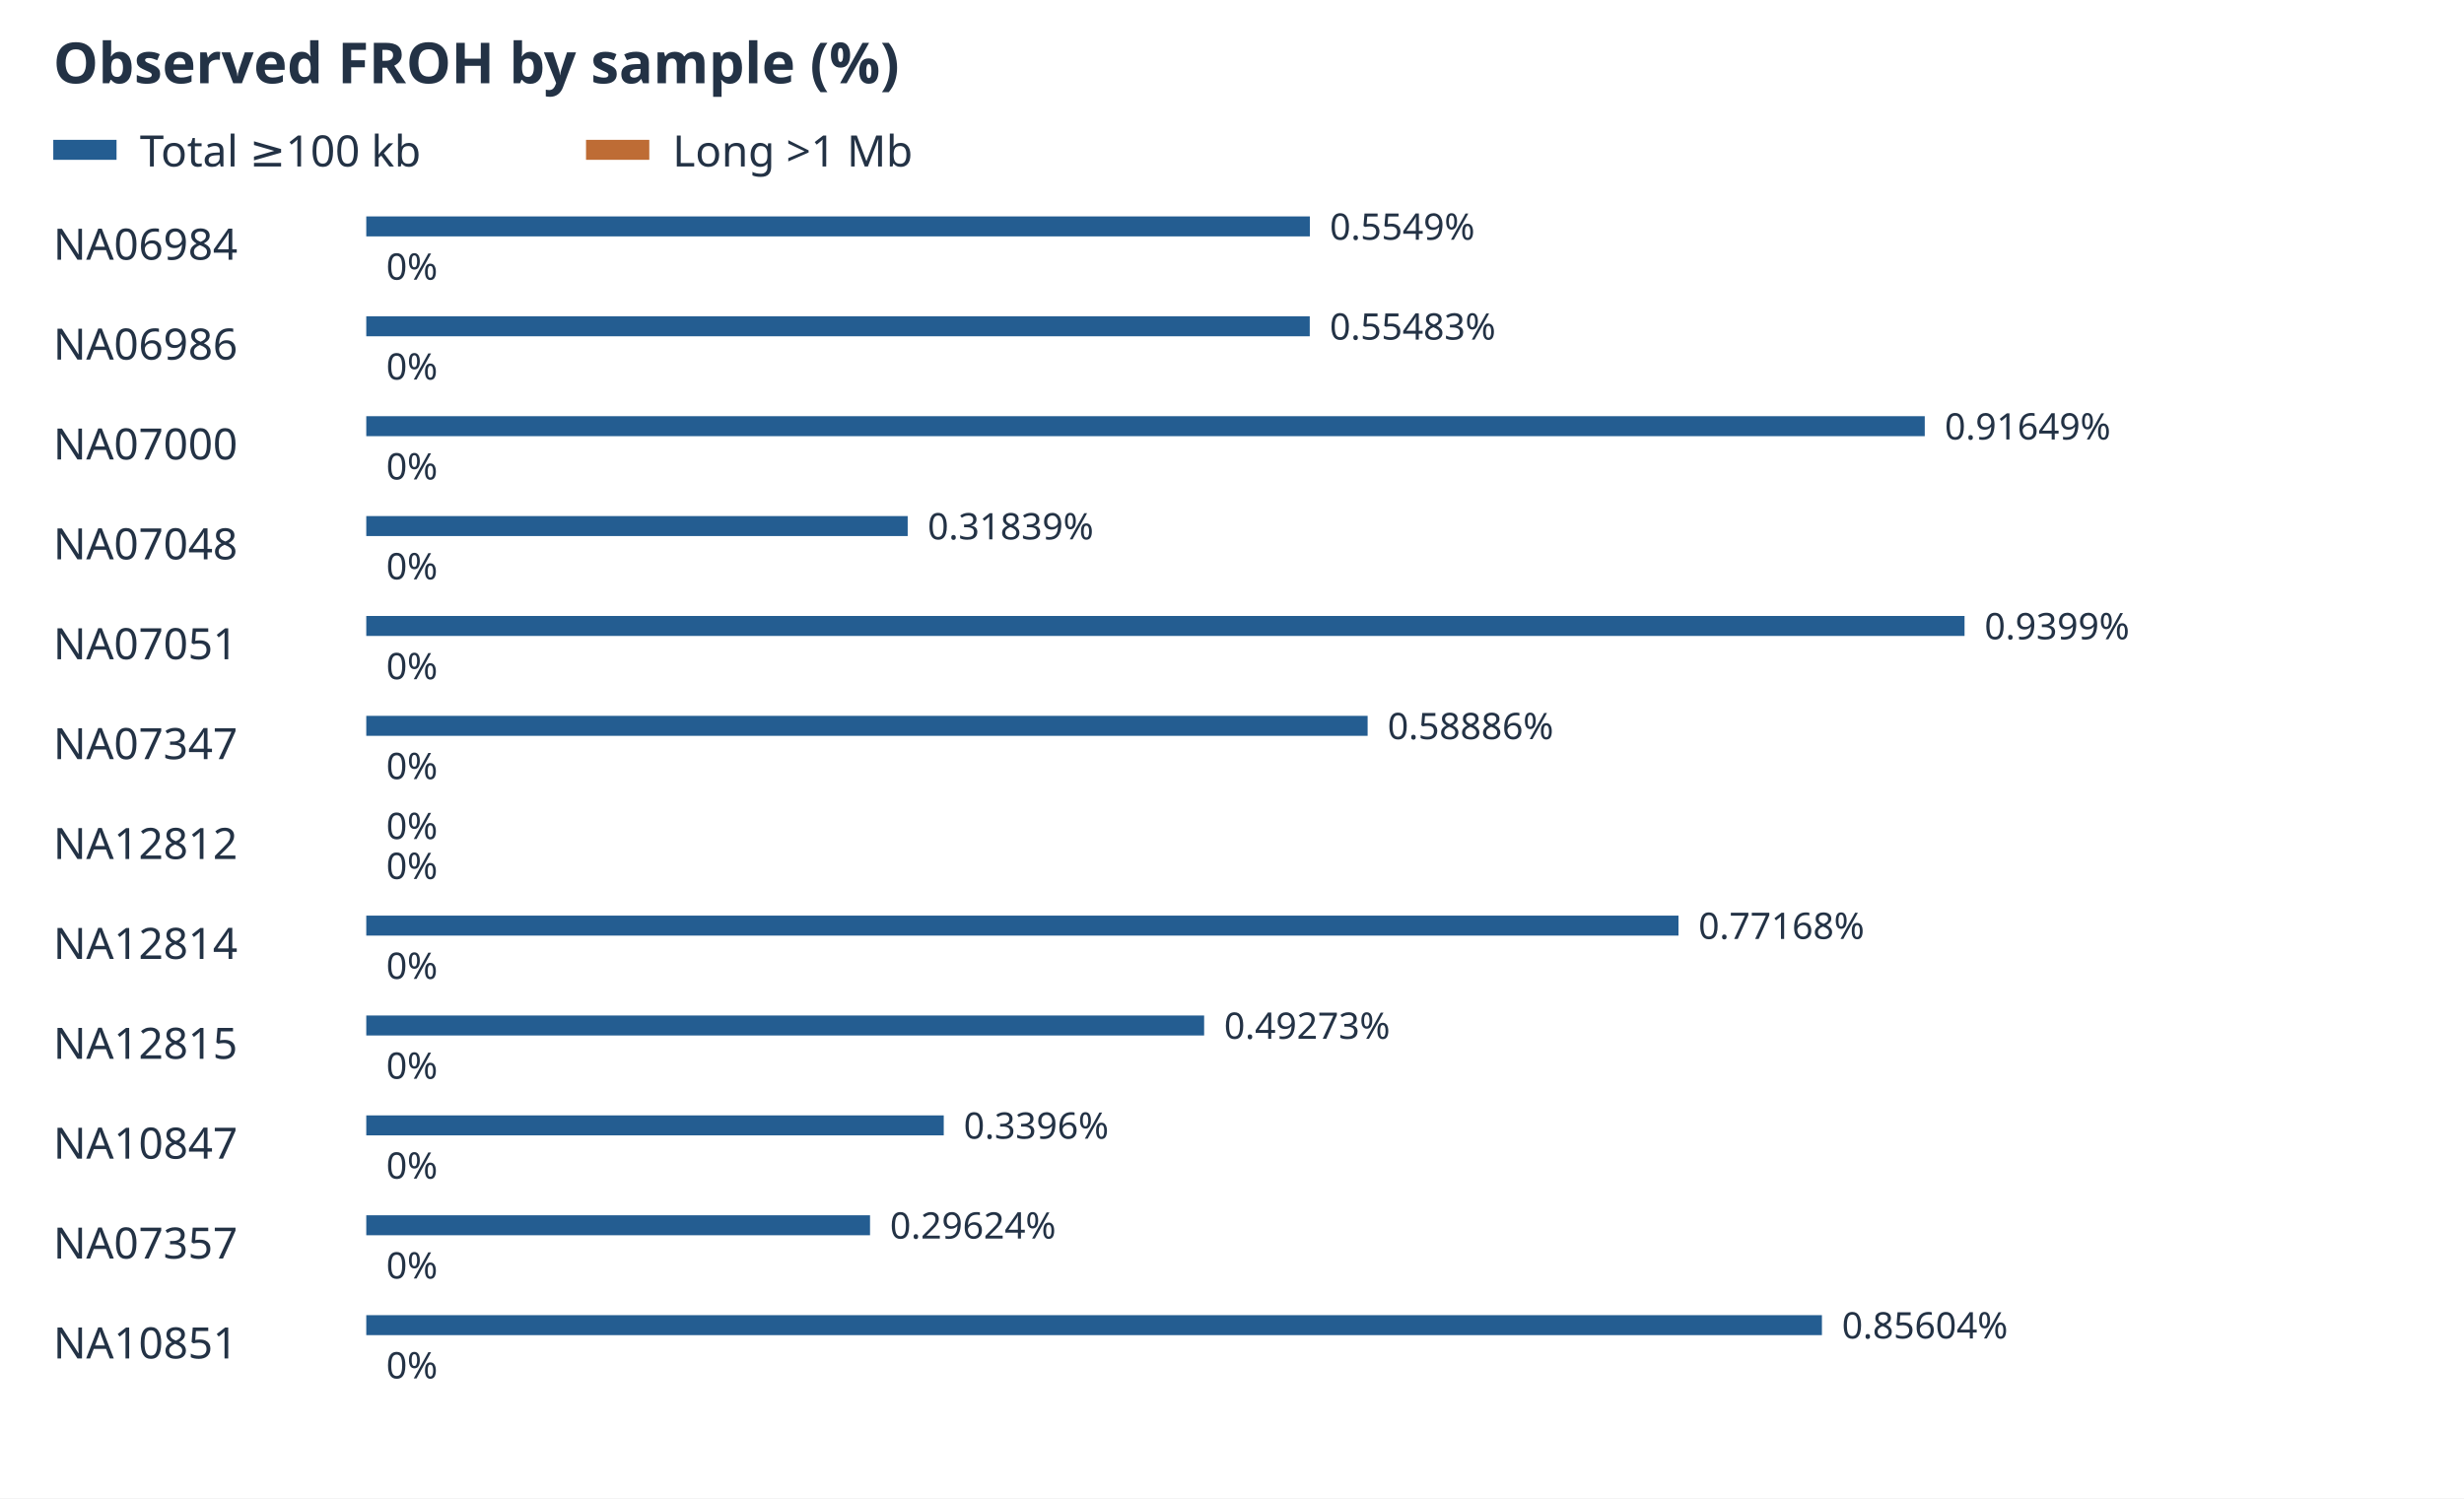
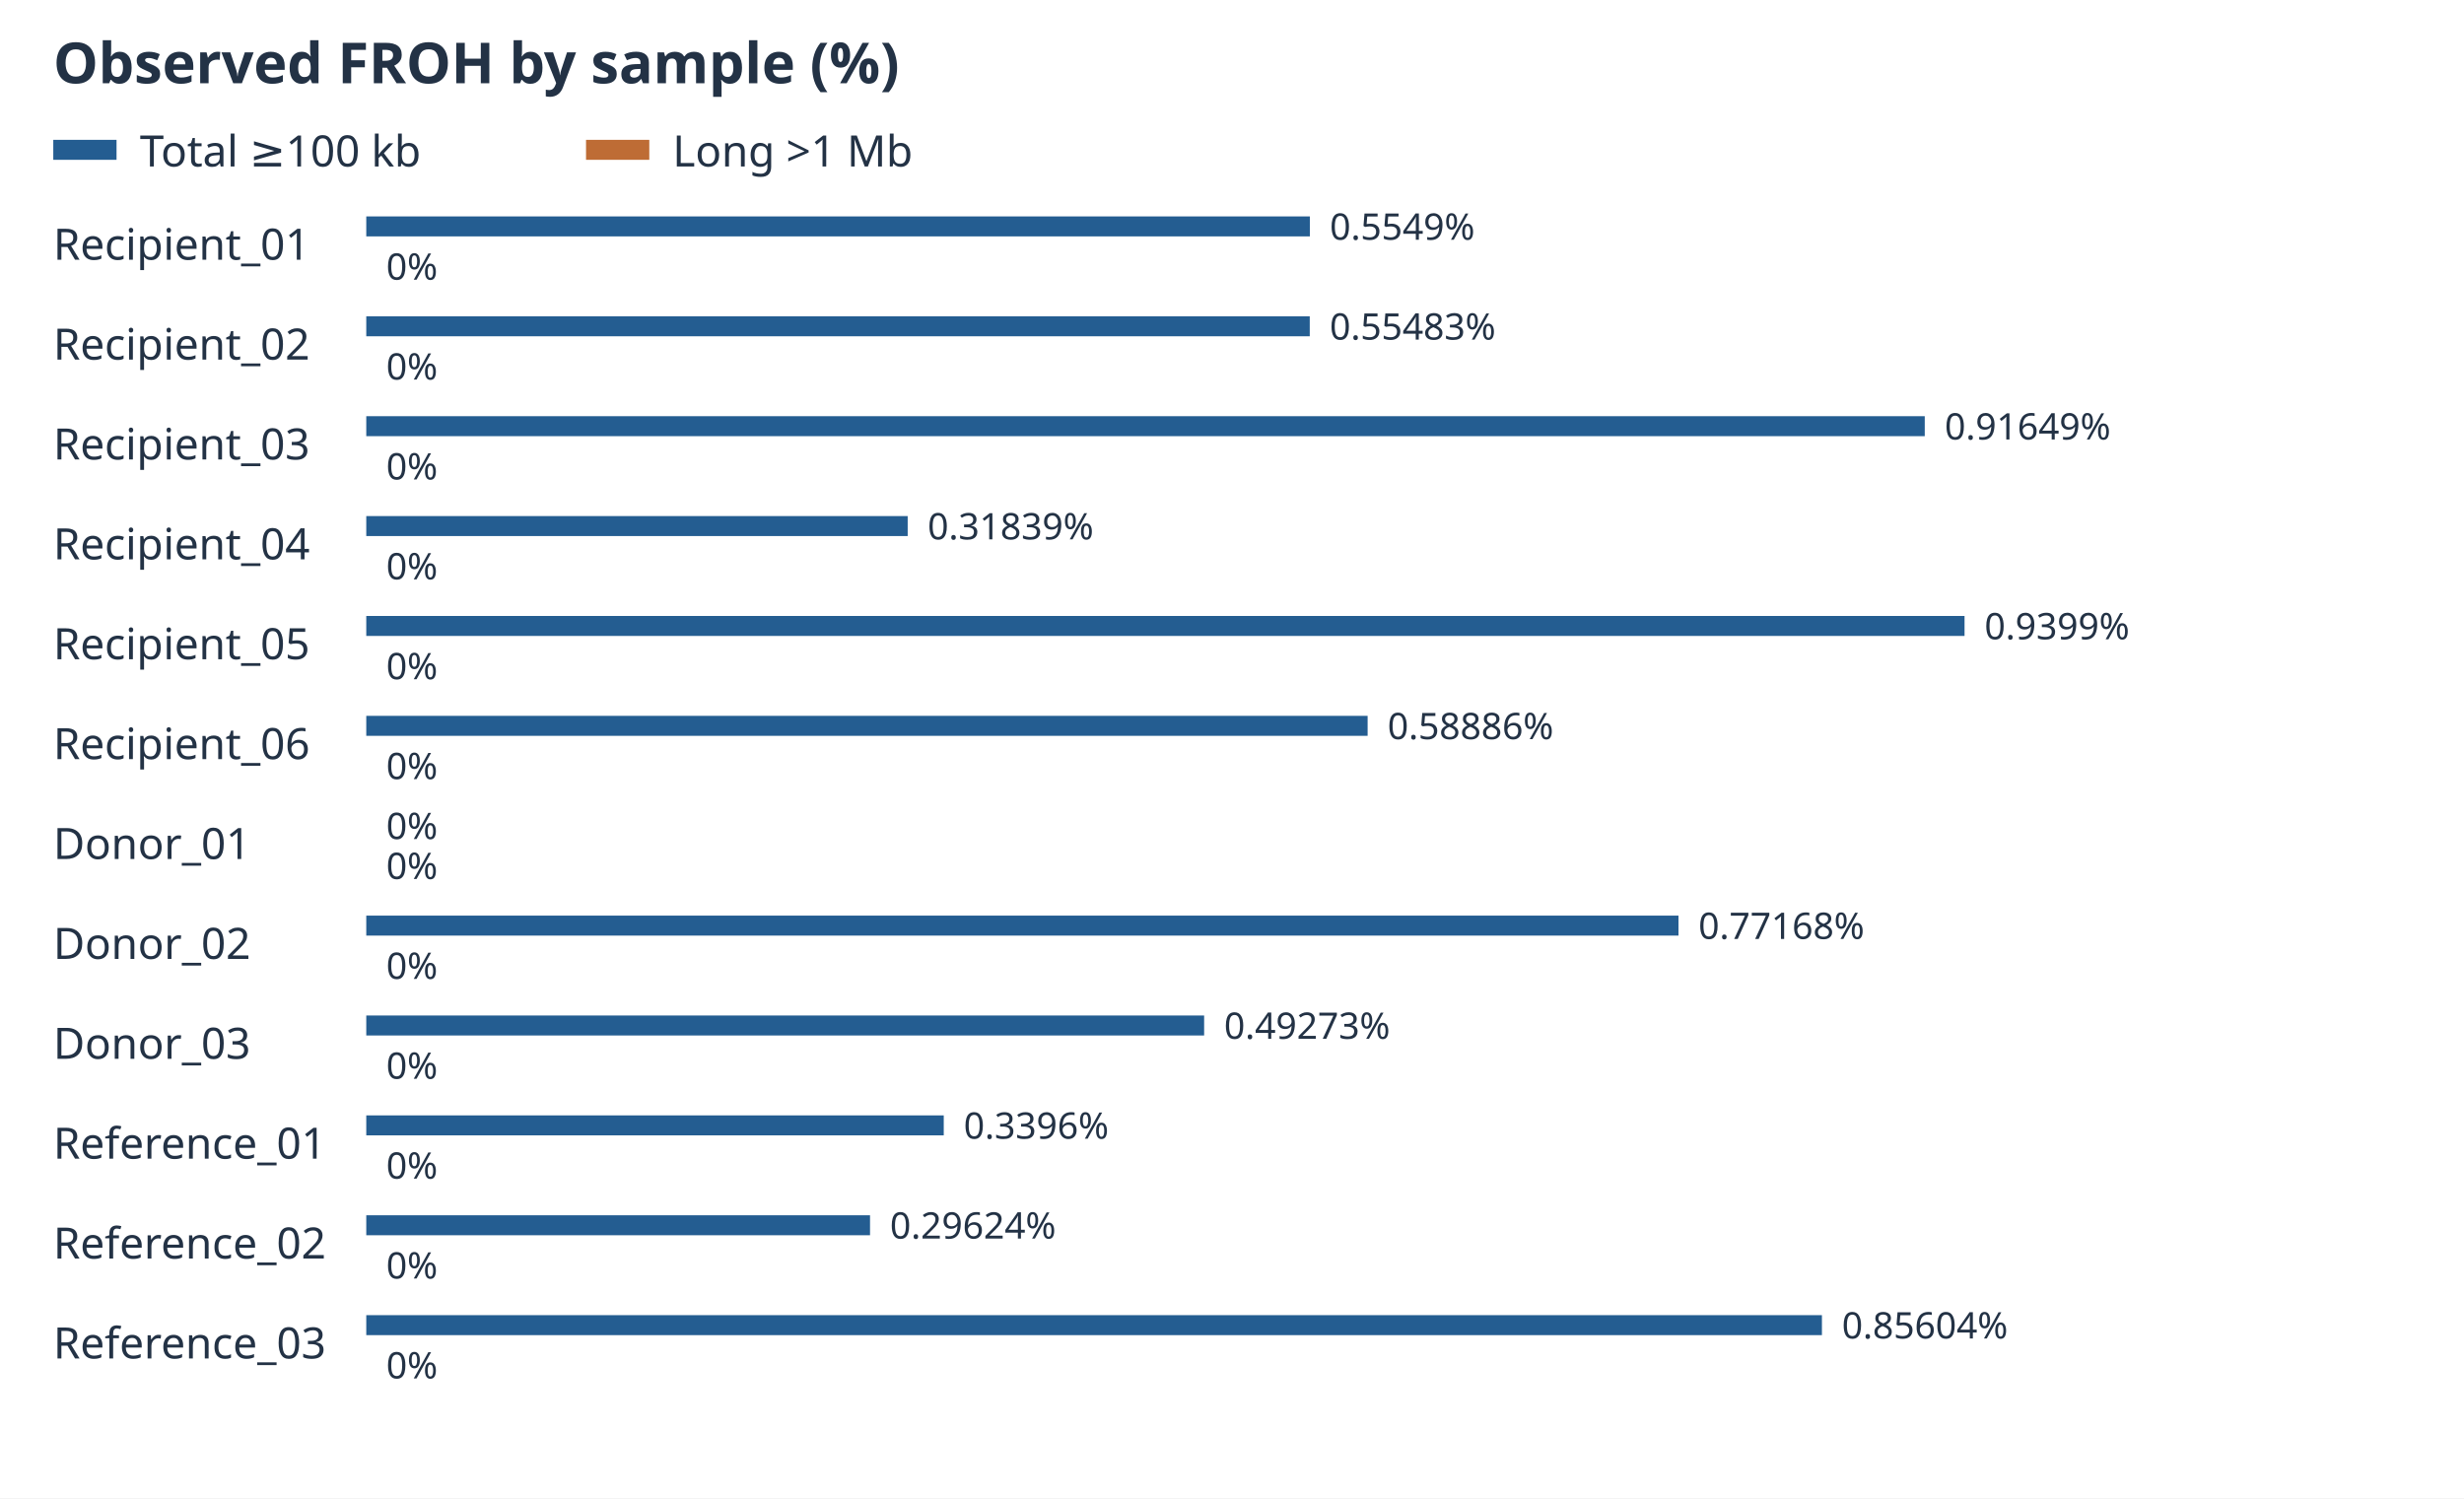
<svg xmlns="http://www.w3.org/2000/svg" viewBox="0 0 740 450" role="img" aria-label="Observed FROH per sample">
  <rect width="740" height="450" fill="white" />
  <g font-family="system-ui,sans-serif" font-size="13" fill="#233245">
    <text x="16" y="25" font-size="17" font-weight="600">Observed FROH by sample (%)</text>
    <line x1="16" x2="35" y1="45" y2="45" stroke="#245d91" stroke-width="6" />
    <text x="42" y="50">Total ≥100 kb</text>
    <line x1="176" x2="195" y1="45" y2="45" stroke="#be6c35" stroke-width="6" />
    <text x="202" y="50">Long &gt;1 Mb</text>
-     <text x="16" y="78">NA06984</text>
+     <text x="16" y="78">Recipient_01</text>
    <rect x="110" y="65" width="283.38" height="6" fill="#245d91" />
    <text x="399.38" y="72" font-size="11">0.5549%</text>
    <rect x="110" y="77" width="0.00" height="6" fill="#be6c35" />
    <text x="116.00" y="84" font-size="11">0%</text>
-     <text x="16" y="108">NA06986</text>
+     <text x="16" y="108">Recipient_02</text>
    <rect x="110" y="95" width="283.35" height="6" fill="#245d91" />
    <text x="399.35" y="102" font-size="11">0.55483%</text>
    <rect x="110" y="107" width="0.00" height="6" fill="#be6c35" />
    <text x="116.00" y="114" font-size="11">0%</text>
-     <text x="16" y="138">NA07000</text>
+     <text x="16" y="138">Recipient_03</text>
    <rect x="110" y="125" width="468.05" height="6" fill="#245d91" />
    <text x="584.05" y="132" font-size="11">0.91649%</text>
    <rect x="110" y="137" width="0.00" height="6" fill="#be6c35" />
    <text x="116.00" y="144" font-size="11">0%</text>
-     <text x="16" y="168">NA07048</text>
+     <text x="16" y="168">Recipient_04</text>
    <rect x="110" y="155" width="162.60" height="6" fill="#245d91" />
    <text x="278.60" y="162" font-size="11">0.31839%</text>
    <rect x="110" y="167" width="0.00" height="6" fill="#be6c35" />
    <text x="116.00" y="174" font-size="11">0%</text>
-     <text x="16" y="198">NA07051</text>
+     <text x="16" y="198">Recipient_05</text>
    <rect x="110" y="185" width="480.00" height="6" fill="#245d91" />
    <text x="596.00" y="192" font-size="11">0.9399%</text>
    <rect x="110" y="197" width="0.00" height="6" fill="#be6c35" />
    <text x="116.00" y="204" font-size="11">0%</text>
-     <text x="16" y="228">NA07347</text>
+     <text x="16" y="228">Recipient_06</text>
    <rect x="110" y="215" width="300.73" height="6" fill="#245d91" />
    <text x="416.73" y="222" font-size="11">0.58886%</text>
    <rect x="110" y="227" width="0.00" height="6" fill="#be6c35" />
    <text x="116.00" y="234" font-size="11">0%</text>
-     <text x="16" y="258">NA12812</text>
+     <text x="16" y="258">Donor_01</text>
    <rect x="110" y="245" width="0.00" height="6" fill="#245d91" />
    <text x="116.00" y="252" font-size="11">0%</text>
    <rect x="110" y="257" width="0.00" height="6" fill="#be6c35" />
    <text x="116.00" y="264" font-size="11">0%</text>
-     <text x="16" y="288">NA12814</text>
+     <text x="16" y="288">Donor_02</text>
    <rect x="110" y="275" width="394.09" height="6" fill="#245d91" />
    <text x="510.09" y="282" font-size="11">0.77168%</text>
    <rect x="110" y="287" width="0.00" height="6" fill="#be6c35" />
    <text x="116.00" y="294" font-size="11">0%</text>
-     <text x="16" y="318">NA12815</text>
+     <text x="16" y="318">Donor_03</text>
    <rect x="110" y="305" width="251.63" height="6" fill="#245d91" />
    <text x="367.63" y="312" font-size="11">0.49273%</text>
    <rect x="110" y="317" width="0.00" height="6" fill="#be6c35" />
    <text x="116.00" y="324" font-size="11">0%</text>
-     <text x="16" y="348">NA10847</text>
+     <text x="16" y="348">Reference_01</text>
    <rect x="110" y="335" width="173.43" height="6" fill="#245d91" />
    <text x="289.43" y="342" font-size="11">0.3396%</text>
    <rect x="110" y="347" width="0.00" height="6" fill="#be6c35" />
    <text x="116.00" y="354" font-size="11">0%</text>
-     <text x="16" y="378">NA07357</text>
+     <text x="16" y="378">Reference_02</text>
    <rect x="110" y="365" width="151.29" height="6" fill="#245d91" />
    <text x="267.29" y="372" font-size="11">0.29624%</text>
    <rect x="110" y="377" width="0.00" height="6" fill="#be6c35" />
    <text x="116.00" y="384" font-size="11">0%</text>
-     <text x="16" y="408">NA10851</text>
+     <text x="16" y="408">Reference_03</text>
    <rect x="110" y="395" width="437.17" height="6" fill="#245d91" />
    <text x="553.17" y="402" font-size="11">0.85604%</text>
    <rect x="110" y="407" width="0.00" height="6" fill="#be6c35" />
    <text x="116.00" y="414" font-size="11">0%</text>
  </g>
</svg>
